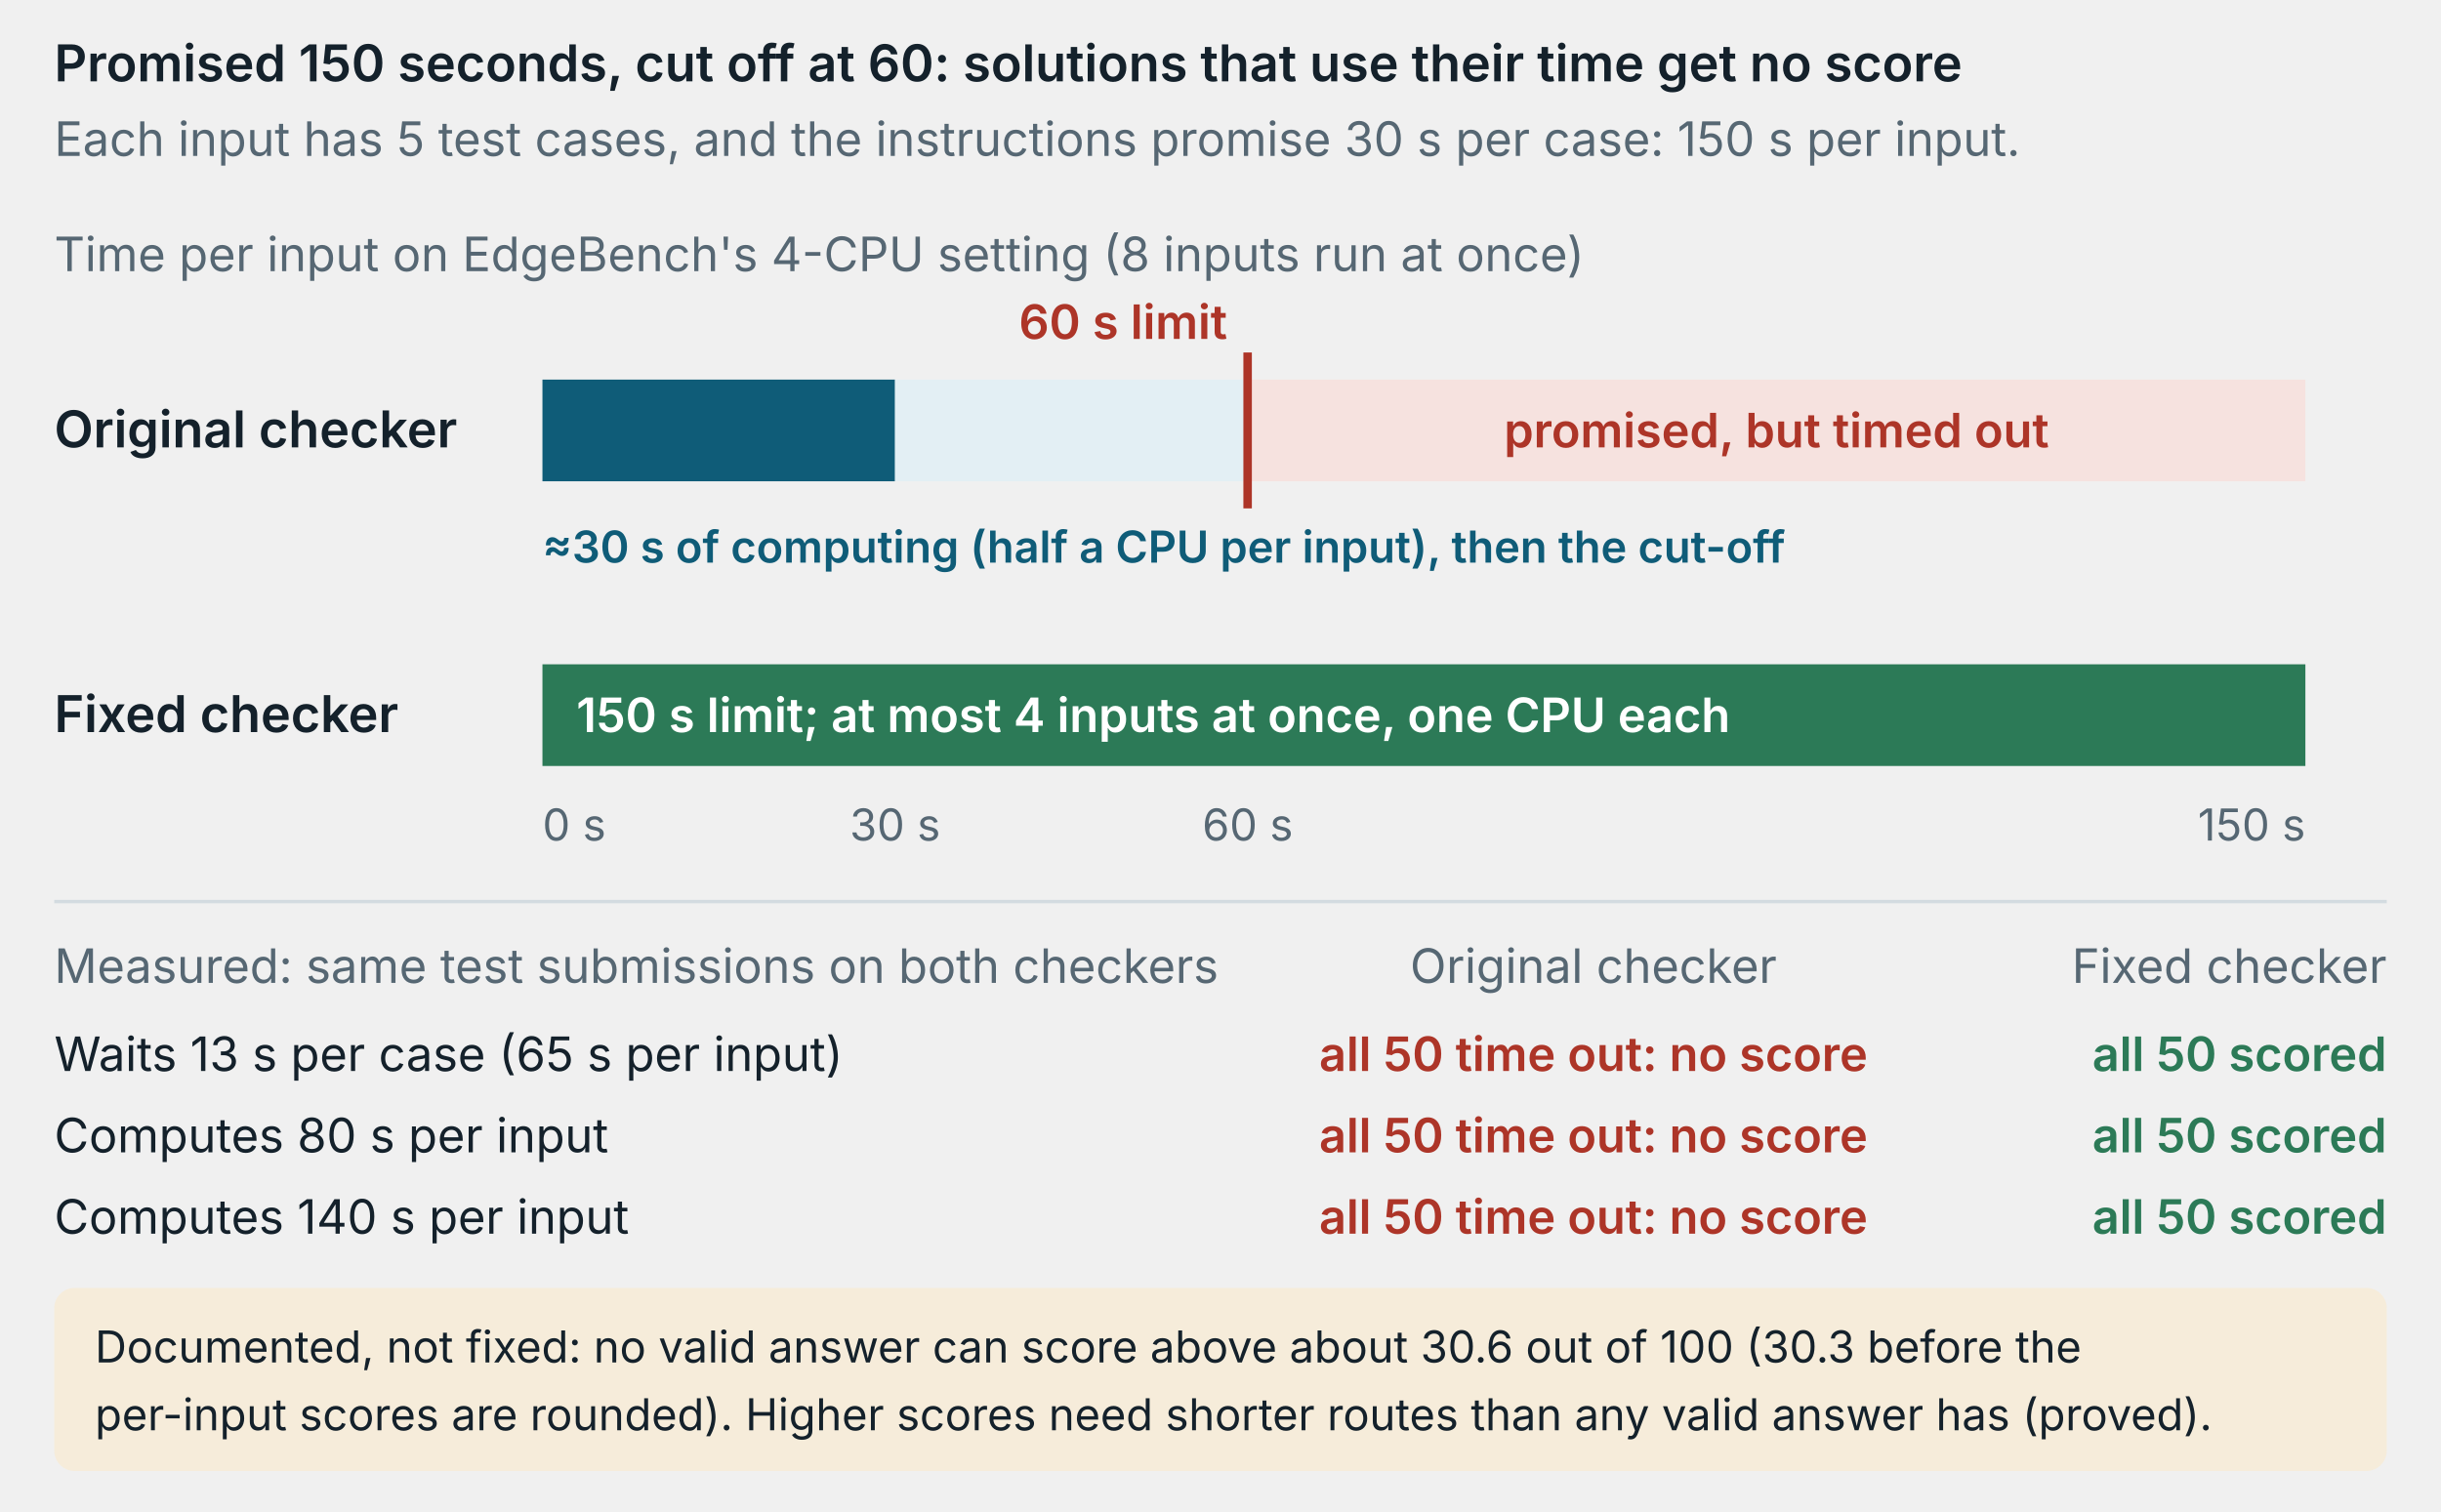
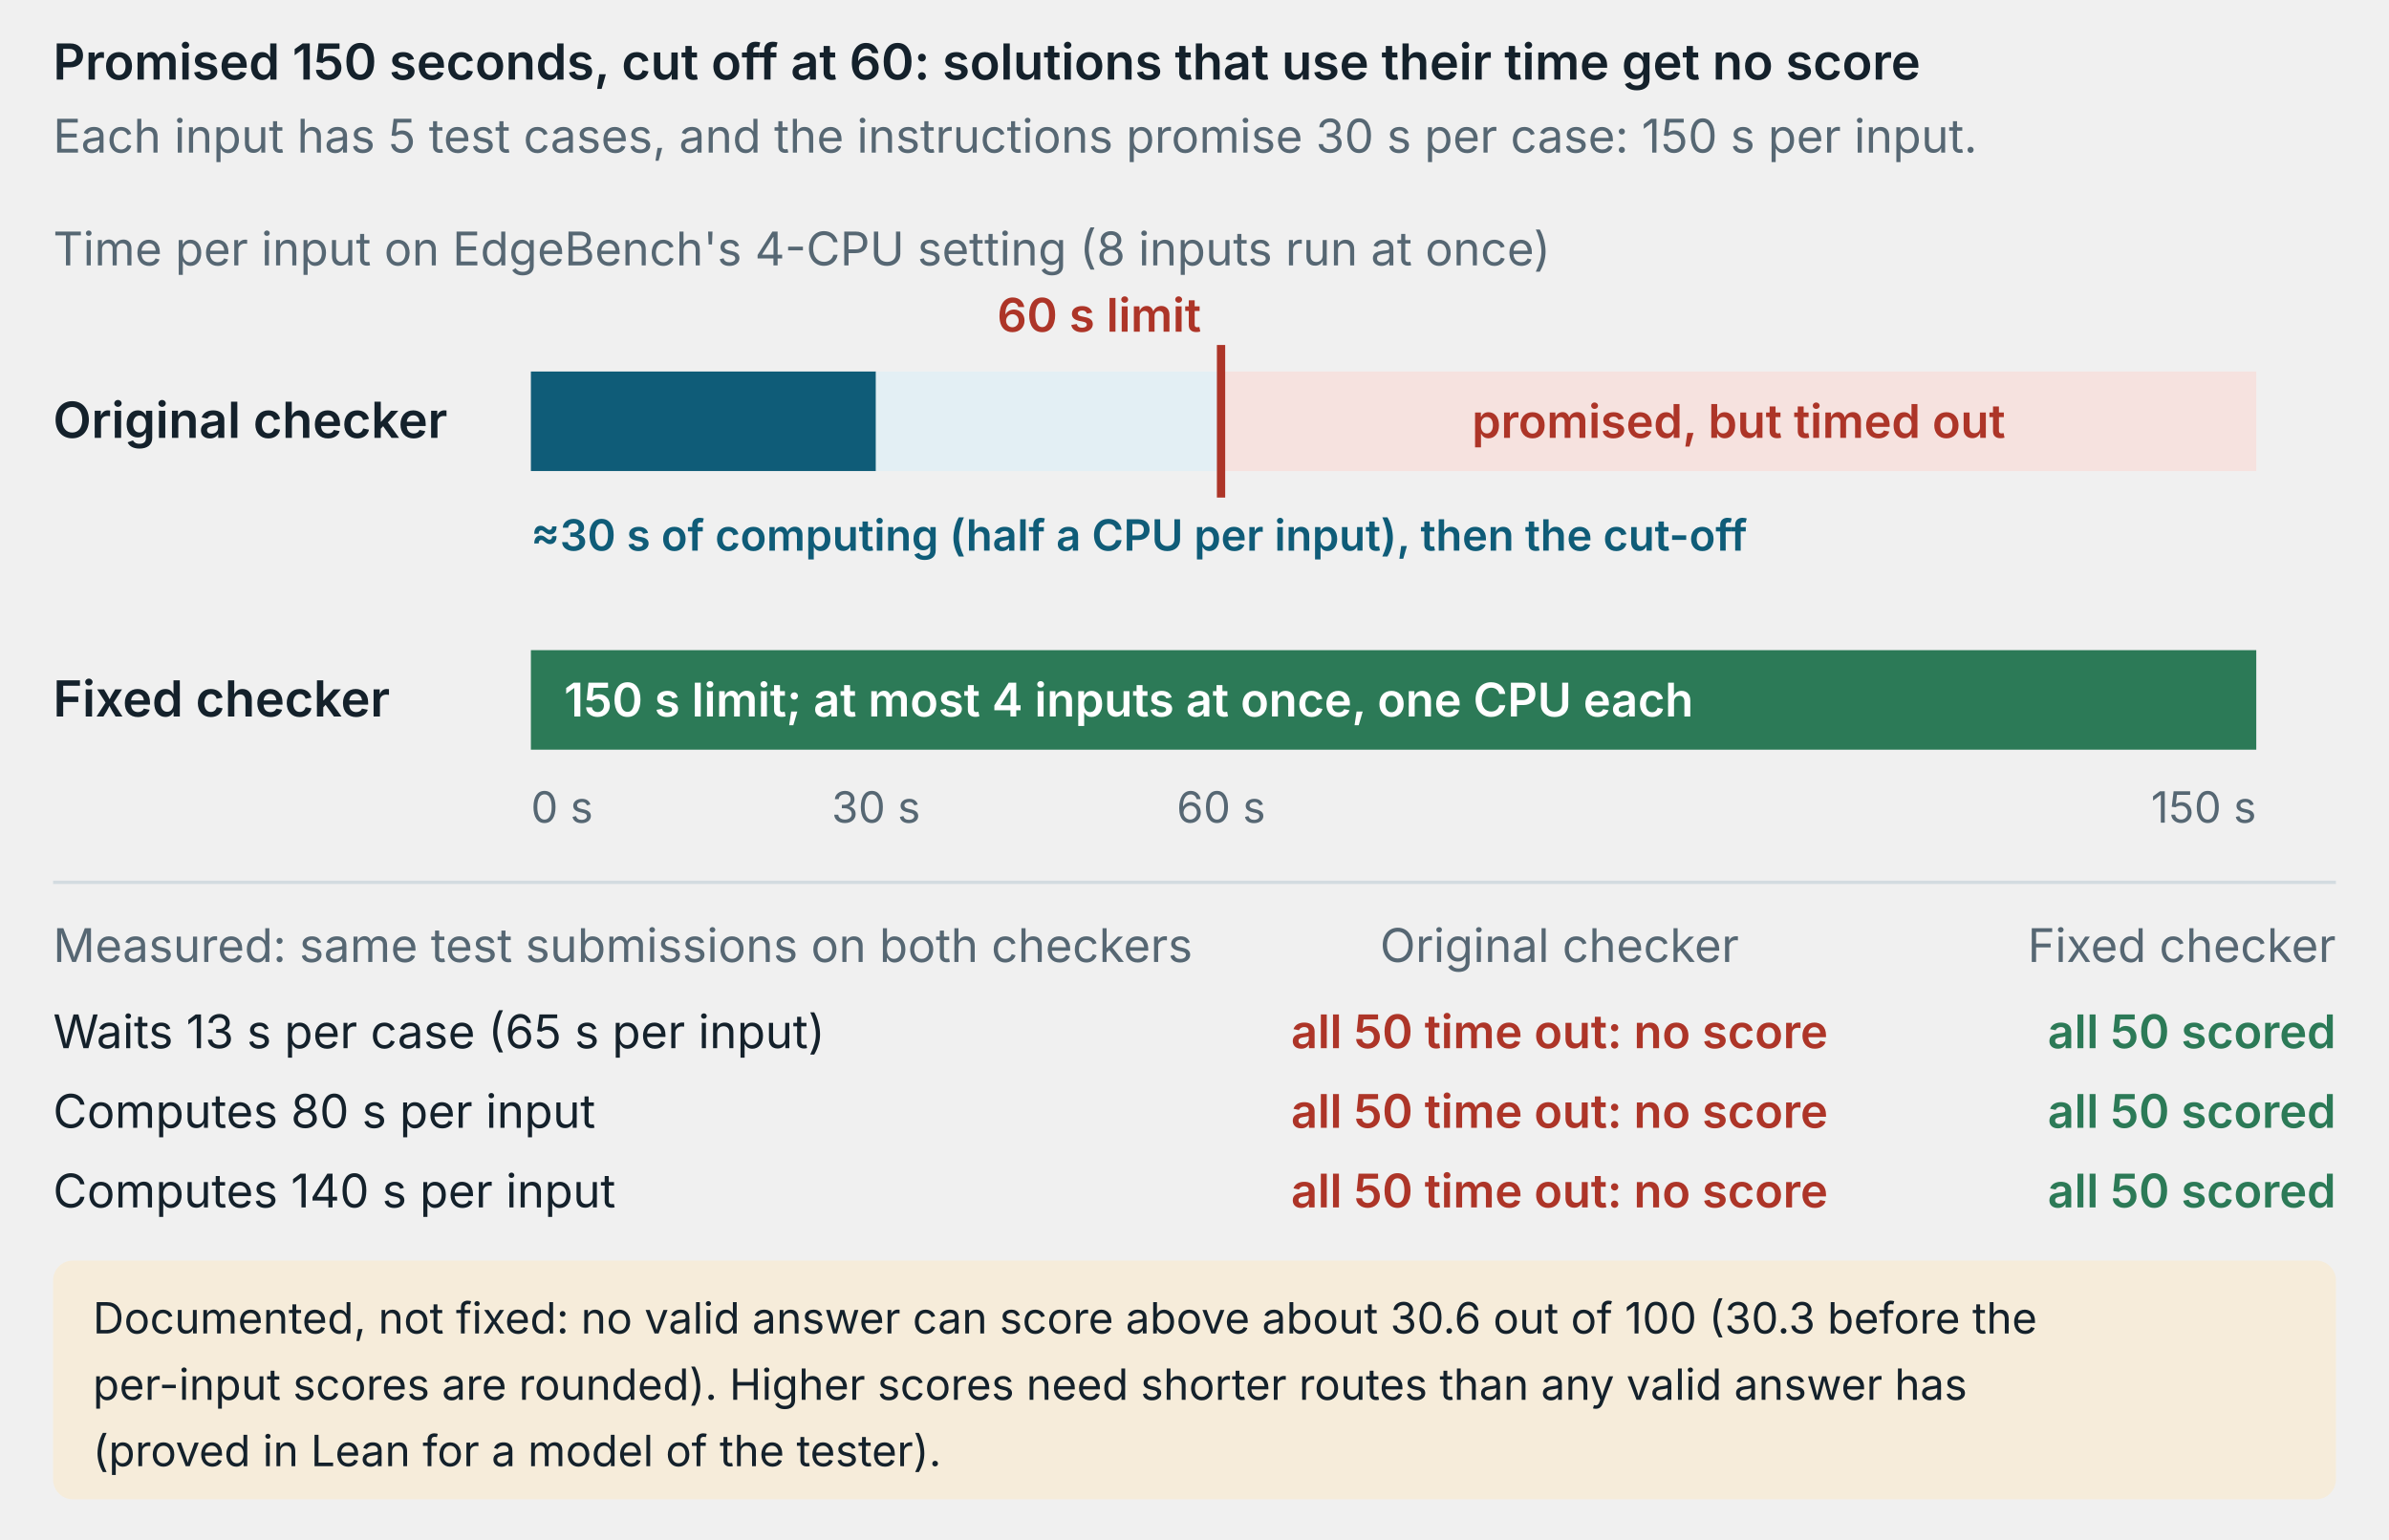
- <svg xmlns="http://www.w3.org/2000/svg" viewBox="0 0 720 446" role="img">
+ <svg xmlns="http://www.w3.org/2000/svg" viewBox="0 0 720 464" role="img">
  <style>
  .ink{fill:#14212b} .muted{fill:#566773} .rule{stroke:#d3dbe0} .bg{fill:#ffffff}
  .good{fill:#2c7a57} .bad{fill:#ad3528} .warn{fill:#9a6510} .acc{fill:#0f5c78} .onbar{fill:#ffffff}
  .goodS{stroke:#2c7a57} .badS{stroke:#ad3528} .accS{stroke:#0f5c78} .inkS{stroke:#14212b} .warnS{stroke:#9a6510} .ruleS{stroke:#d3dbe0}
  .goodBg{fill:#e4f2ea} .badBg{fill:#f6e2df} .warnBg{fill:#f6ecda} .accBg{fill:#e3eff4} .ruleF{fill:#eef2f4}
  text{font-family:"IBM Plex Sans",system-ui,-apple-system,"Segoe UI",sans-serif}
  @media (prefers-color-scheme: dark){
    .ink{fill:#e2e9ed} .muted{fill:#95a6b1} .rule{stroke:#2a3843} .bg{fill:#152029}
    .good{fill:#6cc79a} .bad{fill:#f08a7c} .warn{fill:#e0a64a} .acc{fill:#6cb6d3} .onbar{fill:#10181f}
    .goodS{stroke:#6cc79a} .badS{stroke:#f08a7c} .accS{stroke:#6cb6d3} .inkS{stroke:#e2e9ed} .warnS{stroke:#e0a64a} .ruleS{stroke:#2a3843}
    .goodBg{fill:#15302a} .badBg{fill:#3a1f1c} .warnBg{fill:#352a16} .accBg{fill:#16303c} .ruleF{fill:#1d2a34}
  }
</style>
  <text x="16" y="24" class="ink" font-size="15" font-weight="600">Promised 150 seconds, cut off at 60: solutions that use their time get no score</text>
  <text x="16" y="46" class="muted" font-size="14">Each input has 5 test cases, and the instructions promise 30 s per case: 150 s per input.</text>
  <text x="16" y="80" class="muted" font-size="14">Time per input on EdgeBench's 4-CPU setting (8 inputs run at once)</text>
  <text x="16" y="132" class="ink" font-size="15" font-weight="600">Original checker</text>
  <rect x="160" y="112" width="104.0" height="30" class="acc" />
  <rect x="264.0" y="112" width="104.0" height="30" class="accBg" />
  <rect x="368.0" y="112" width="312.0" height="30" class="badBg" />
  <text x="524.0" y="132" class="bad" font-size="14" font-weight="600" text-anchor="middle">promised, but timed out</text>
  <line x1="368.0" y1="104" x2="368.0" y2="150" class="badS" stroke-width="2.5" />
  <text x="362.0" y="100" class="bad" font-size="14" font-weight="600" text-anchor="end">60 s limit</text>
  <text x="160.0" y="166" class="acc" font-size="13" font-weight="600">≈30 s of computing (half a CPU per input), then the cut-off</text>
  <text x="16" y="216" class="ink" font-size="15" font-weight="600">Fixed checker</text>
  <rect x="160" y="196" width="520.0" height="30" class="good" />
  <text x="170" y="216" class="onbar" font-size="14" font-weight="600">150 s limit; at most 4 inputs at once, one CPU each</text>
  <text x="160.0" y="248" class="muted" font-size="13" text-anchor="start">0 s</text>
  <text x="264.0" y="248" class="muted" font-size="13" text-anchor="middle">30 s</text>
  <text x="368.0" y="248" class="muted" font-size="13" text-anchor="middle">60 s</text>
  <text x="680.0" y="248" class="muted" font-size="13" text-anchor="end">150 s</text>
  <line x1="16" y1="266" x2="704" y2="266" class="rule" stroke-width="1" />
  <text x="16" y="290" class="muted" font-size="14">Measured: same test submissions on both checkers</text>
  <text x="470" y="290" class="muted" font-size="14" text-anchor="middle">Original checker</text>
  <text x="704" y="290" class="muted" font-size="14" text-anchor="end">Fixed checker</text>
  <text x="16" y="316" class="ink" font-size="14">Waits 13 s per case (65 s per input)</text>
  <text x="470" y="316" class="bad" font-size="14" font-weight="600" text-anchor="middle">all 50 time out: no score</text>
  <text x="704" y="316" class="good" font-size="14" font-weight="600" text-anchor="end">all 50 scored</text>
  <text x="16" y="340" class="ink" font-size="14">Computes 80 s per input</text>
  <text x="470" y="340" class="bad" font-size="14" font-weight="600" text-anchor="middle">all 50 time out: no score</text>
  <text x="704" y="340" class="good" font-size="14" font-weight="600" text-anchor="end">all 50 scored</text>
  <text x="16" y="364" class="ink" font-size="14">Computes 140 s per input</text>
  <text x="470" y="364" class="bad" font-size="14" font-weight="600" text-anchor="middle">all 50 time out: no score</text>
  <text x="704" y="364" class="good" font-size="14" font-weight="600" text-anchor="end">all 50 scored</text>
-   <rect x="16" y="380" width="688" height="54" rx="6" class="warnBg" />
+   <rect x="16" y="380" width="688" height="72" rx="6" class="warnBg" />
  <text x="28" y="402" class="ink" font-size="13">Documented, not fixed: no valid answer can score above about 30.6 out of 100 (30.3 before the</text>
-   <text x="28" y="422" class="ink" font-size="13">per-input scores are rounded). Higher scores need shorter routes than any valid answer has (proved).</text>
+   <text x="28" y="422" class="ink" font-size="13">per-input scores are rounded). Higher scores need shorter routes than any valid answer has</text>
+   <text x="28" y="442" class="ink" font-size="13">(proved in Lean for a model of the tester).</text>
</svg>
